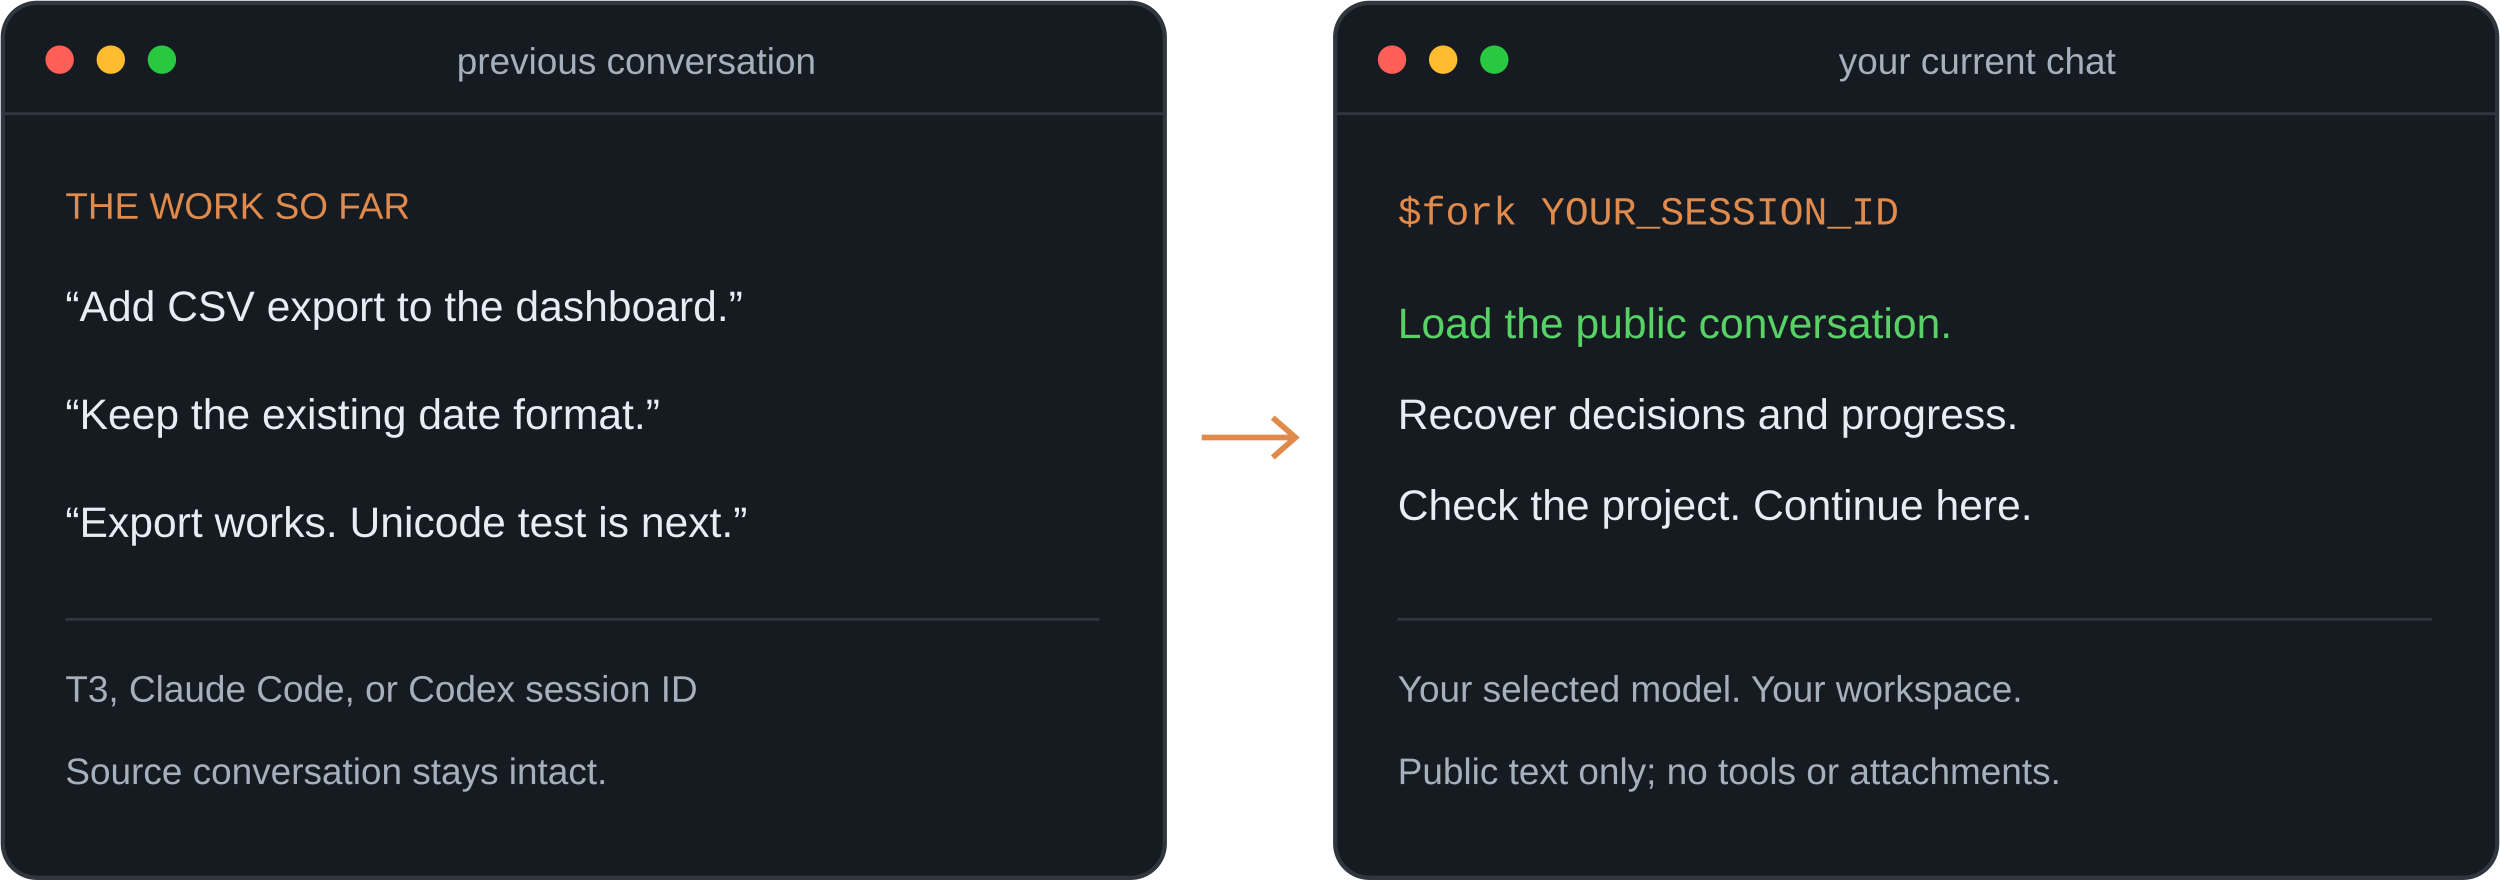
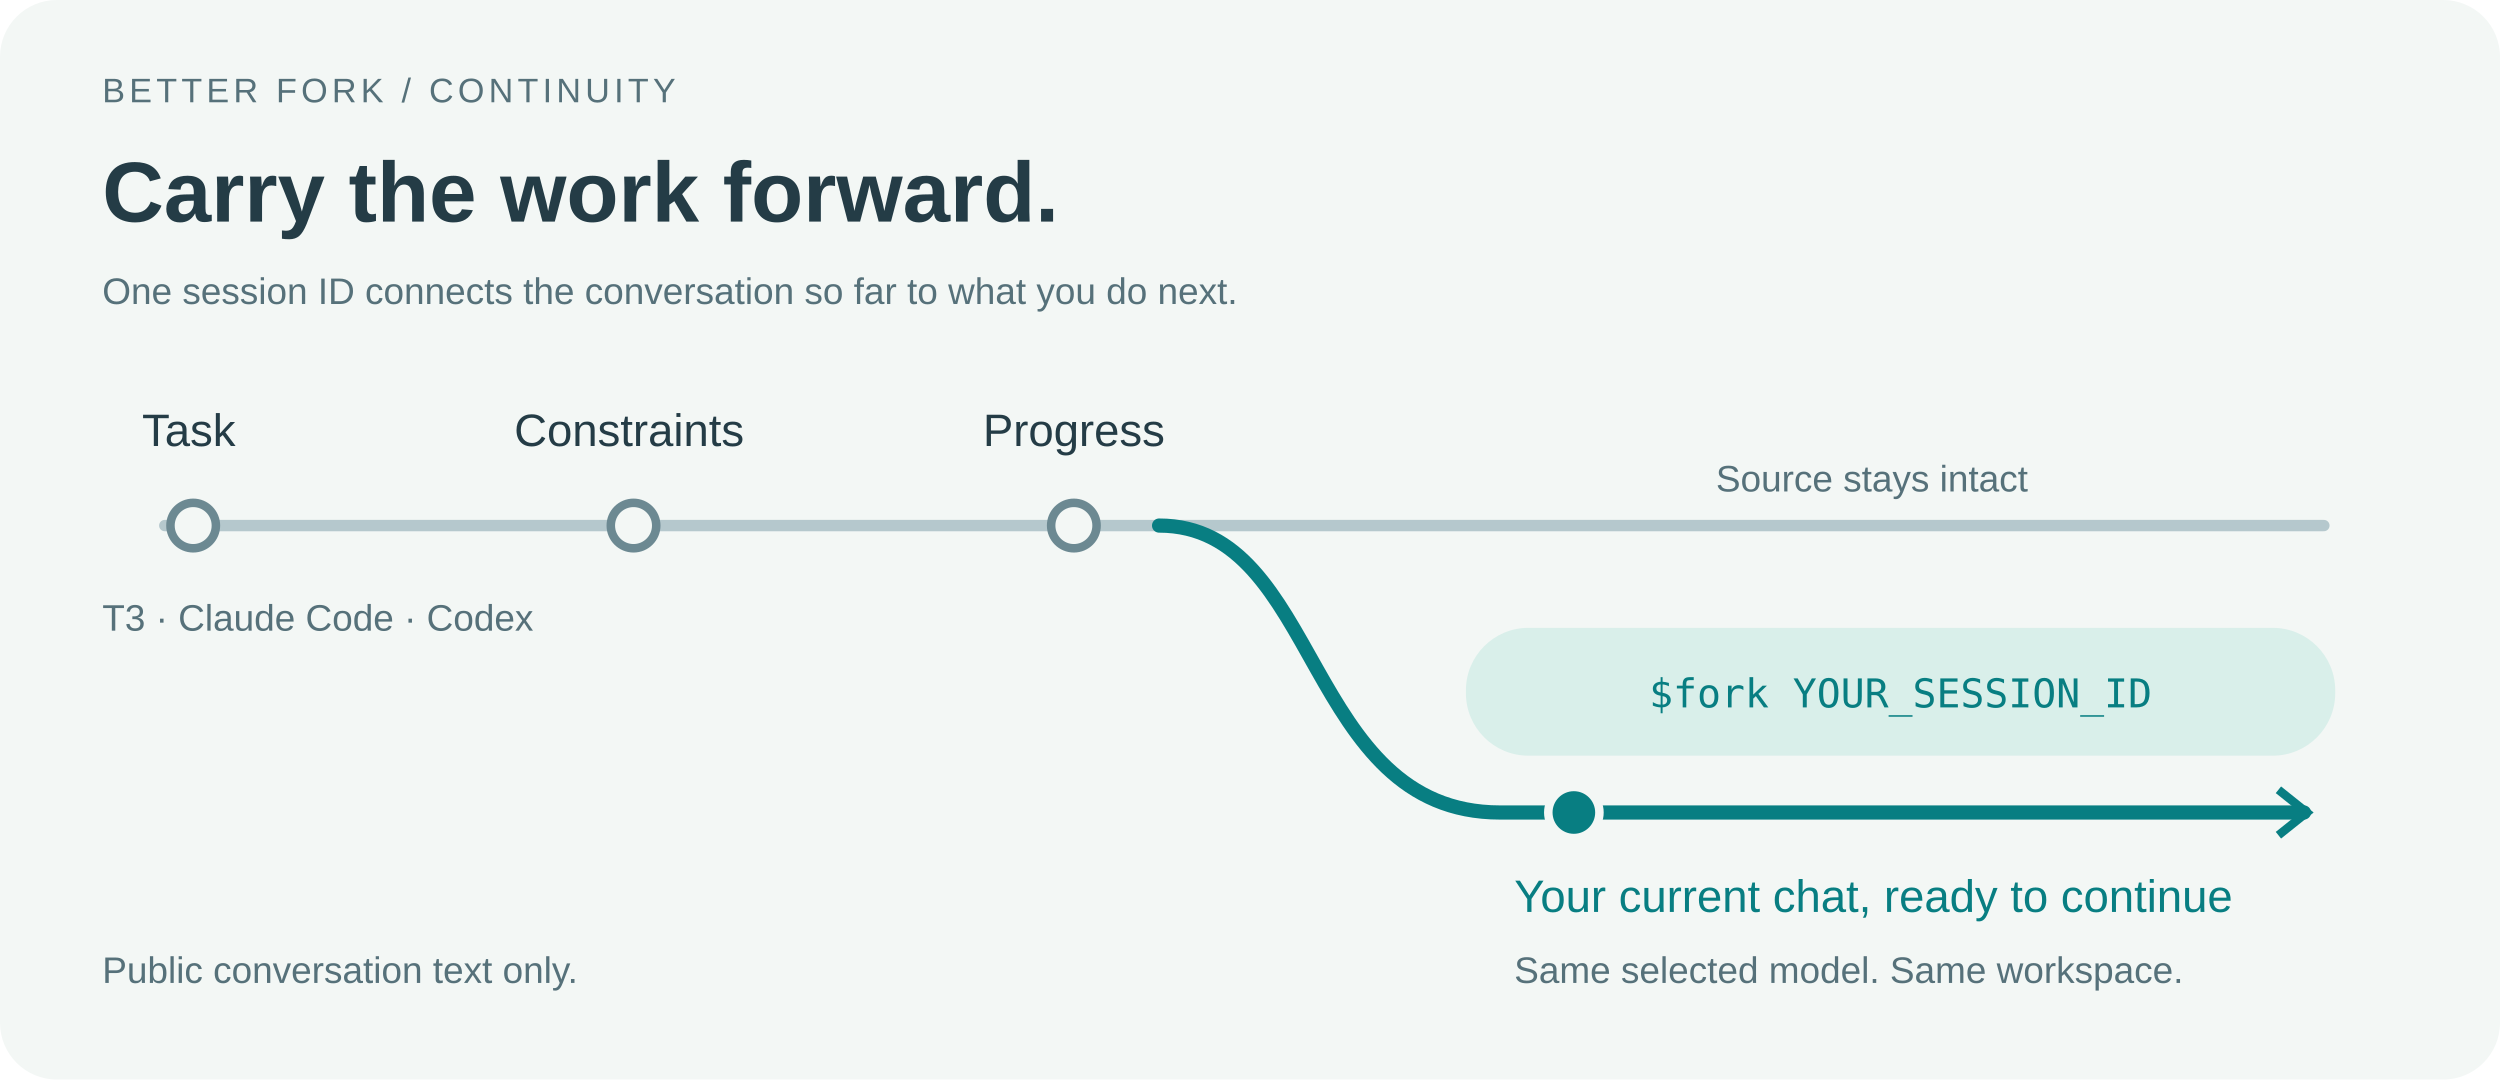
- <svg xmlns="http://www.w3.org/2000/svg" width="880" height="310" viewBox="0 0 880 310" role="img" aria-labelledby="title desc">
+ <svg xmlns="http://www.w3.org/2000/svg" width="880" height="380" viewBox="0 0 880 380" role="img" aria-labelledby="title desc">
  <style>
-     .panel{fill:#161b22;stroke:#30363d;stroke-width:1.5}.line{stroke:#30363d}.label{font:13px Arial,Helvetica,sans-serif;fill:#a6b0bd}.text{font:15px Arial,Helvetica,sans-serif;fill:#e6edf3}.mono{font:14px 'Liberation Mono',Consolas,monospace;fill:#e6edf3}.accent{fill:#e08a4b}.green{fill:#56d364}
+     text{font-family:Arial,Helvetica,sans-serif;fill:#243c46}.title{font-size:30px;font-weight:700}.label{font-size:12px;letter-spacing:1.5px;fill:#56717a}.body{font-size:16px}.small{font-size:13px;fill:#56717a}.teal{fill:#087e82}.mono{font:14px 'DejaVu Sans Mono',monospace;fill:#087e82}
  </style>
-   <rect class="panel" x="1" y="1" width="409" height="308" rx="12" />
-   <rect class="panel" x="470" y="1" width="409" height="308" rx="12" />
-   <path class="line" d="M1 40H410M470 40H879" />
-   <circle cx="21" cy="21" r="5" fill="#ff5f57" />
-   <circle cx="39" cy="21" r="5" fill="#febc2e" />
-   <circle cx="57" cy="21" r="5" fill="#28c840" />
-   <circle cx="490" cy="21" r="5" fill="#ff5f57" />
-   <circle cx="508" cy="21" r="5" fill="#febc2e" />
-   <circle cx="526" cy="21" r="5" fill="#28c840" />
-   <text class="label" x="224" y="26" text-anchor="middle">previous conversation</text>
-   <text class="label" x="696" y="26" text-anchor="middle">your current chat</text>
-   <text class="label accent" x="23" y="77">THE WORK SO FAR</text>
-   <text class="text" x="23" y="113">“Add CSV export to the dashboard.”</text>
-   <text class="text" x="23" y="151">“Keep the existing date format.”</text>
-   <text class="text" x="23" y="189">“Export works. Unicode test is next.”</text>
-   <path class="line" d="M23 218H387M492 218H856" />
-   <text class="label" x="23" y="247">T3, Claude Code, or Codex session ID</text>
-   <text class="label" x="23" y="276">Source conversation stays intact.</text>
-   <path d="M423 154H456m-8-7 8 7-8 7" fill="none" stroke="#e08a4b" stroke-width="2" />
-   <text class="mono accent" x="492" y="79">$fork YOUR_SESSION_ID</text>
-   <text class="text green" x="492" y="119">Load the public conversation.</text>
-   <text class="text" x="492" y="151">Recover decisions and progress.</text>
-   <text class="text" x="492" y="183">Check the project. Continue here.</text>
-   <text class="label" x="492" y="247">Your selected model. Your workspace.</text>
-   <text class="label" x="492" y="276">Public text only; no tools or attachments.</text>
+   <rect width="880" height="380" rx="20" fill="#f3f7f5" />
+   <text class="label" x="36" y="36">BETTER FORK / CONTINUITY</text>
+   <text class="title" x="36" y="78">Carry the work forward.</text>
+   <text class="small" x="36" y="107">One session ID connects the conversation so far to what you do next.</text>
+   <path d="M58 185H818" fill="none" stroke="#b5c8cd" stroke-width="4" stroke-linecap="round" />
+   <path d="M408 185C465 185 459 286 528 286H811" fill="none" stroke="#087e82" stroke-width="5" stroke-linecap="round" />
+   <path d="m802 278 10 8-10 8" fill="none" stroke="#087e82" stroke-width="3" />
+   <g fill="#f3f7f5" stroke="#6c8992" stroke-width="3">
+     <circle cx="68" cy="185" r="8" />
+     <circle cx="223" cy="185" r="8" />
+     <circle cx="378" cy="185" r="8" />
+   </g>
+   <text class="body" x="50" y="157">Task</text>
+   <text class="body" x="181" y="157">Constraints</text>
+   <text class="body" x="346" y="157">Progress</text>
+   <text class="small" x="36" y="222">T3 · Claude Code · Codex</text>
+   <text class="small" x="604" y="173">Source stays intact</text>
+   <rect x="516" y="221" width="306" height="45" rx="22" fill="#d9efea" />
+   <text class="mono" x="669" y="249" text-anchor="middle">$fork YOUR_SESSION_ID</text>
+   <circle cx="554" cy="286" r="9" fill="#087e82" stroke="#f3f7f5" stroke-width="3" />
+   <text class="body teal" x="533" y="321">Your current chat, ready to continue</text>
+   <text class="small" x="533" y="346">Same selected model. Same workspace.</text>
+   <text class="small" x="36" y="346">Public conversation text only.</text>
</svg>
